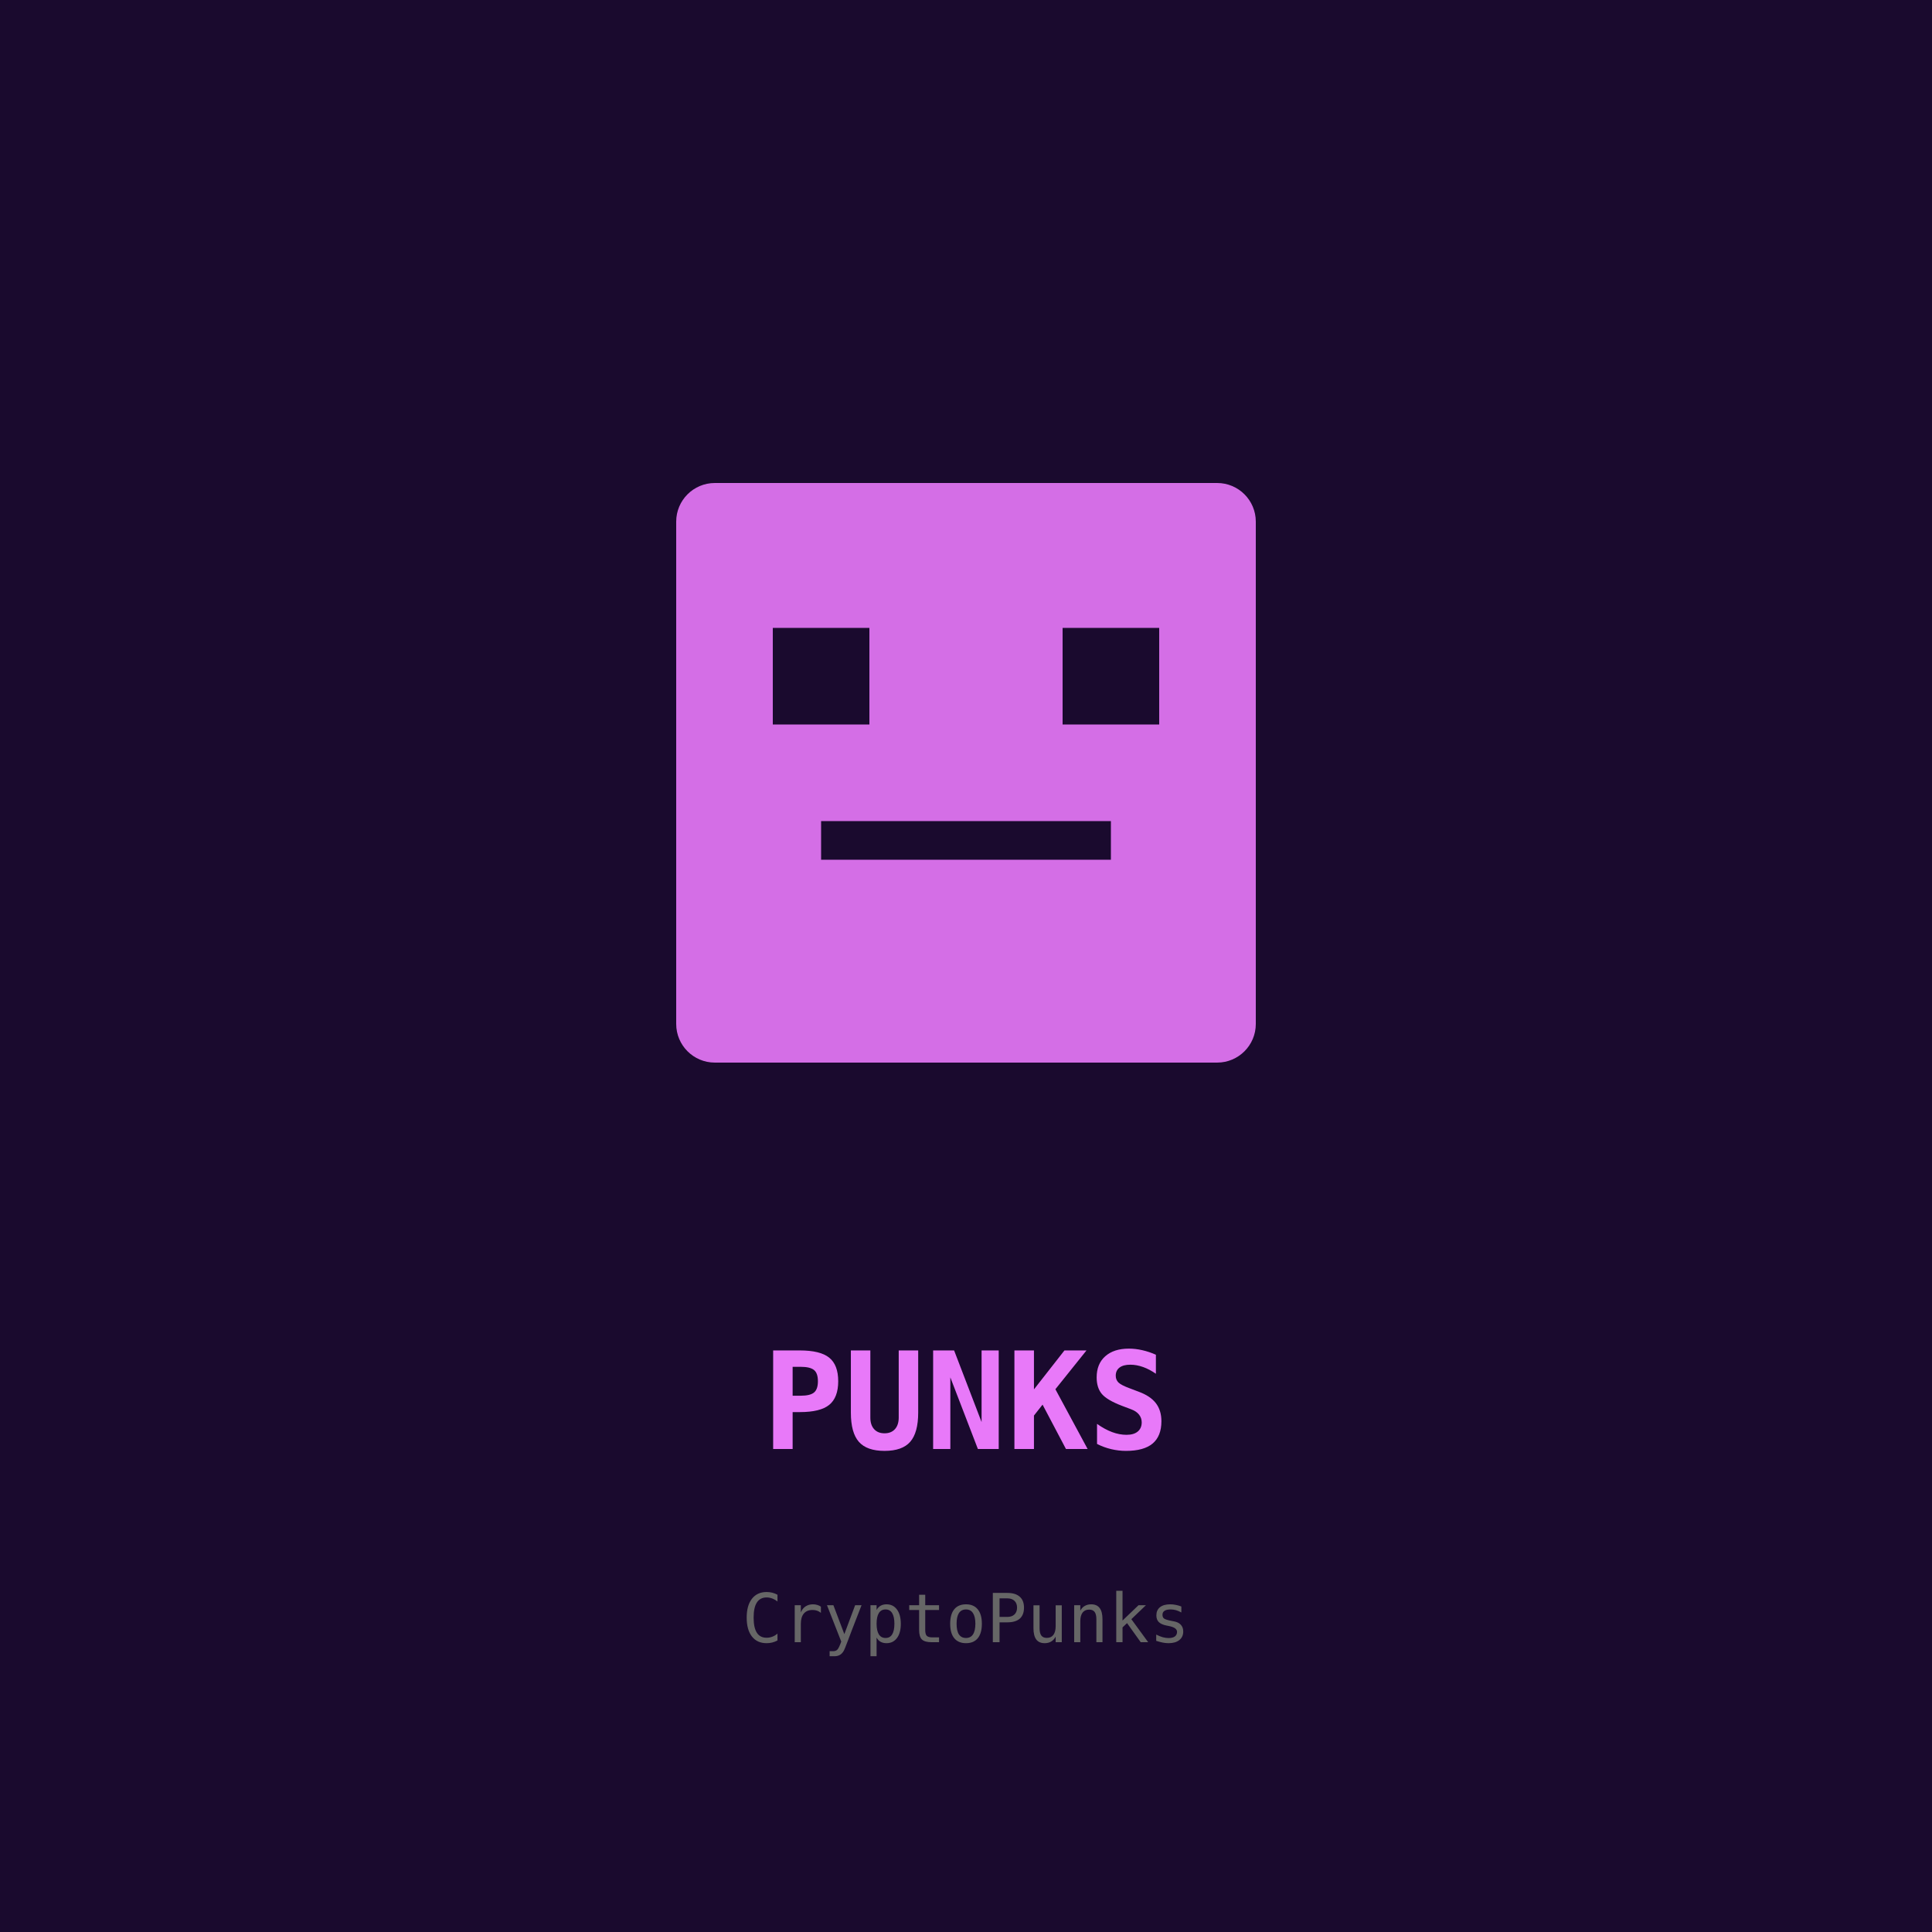
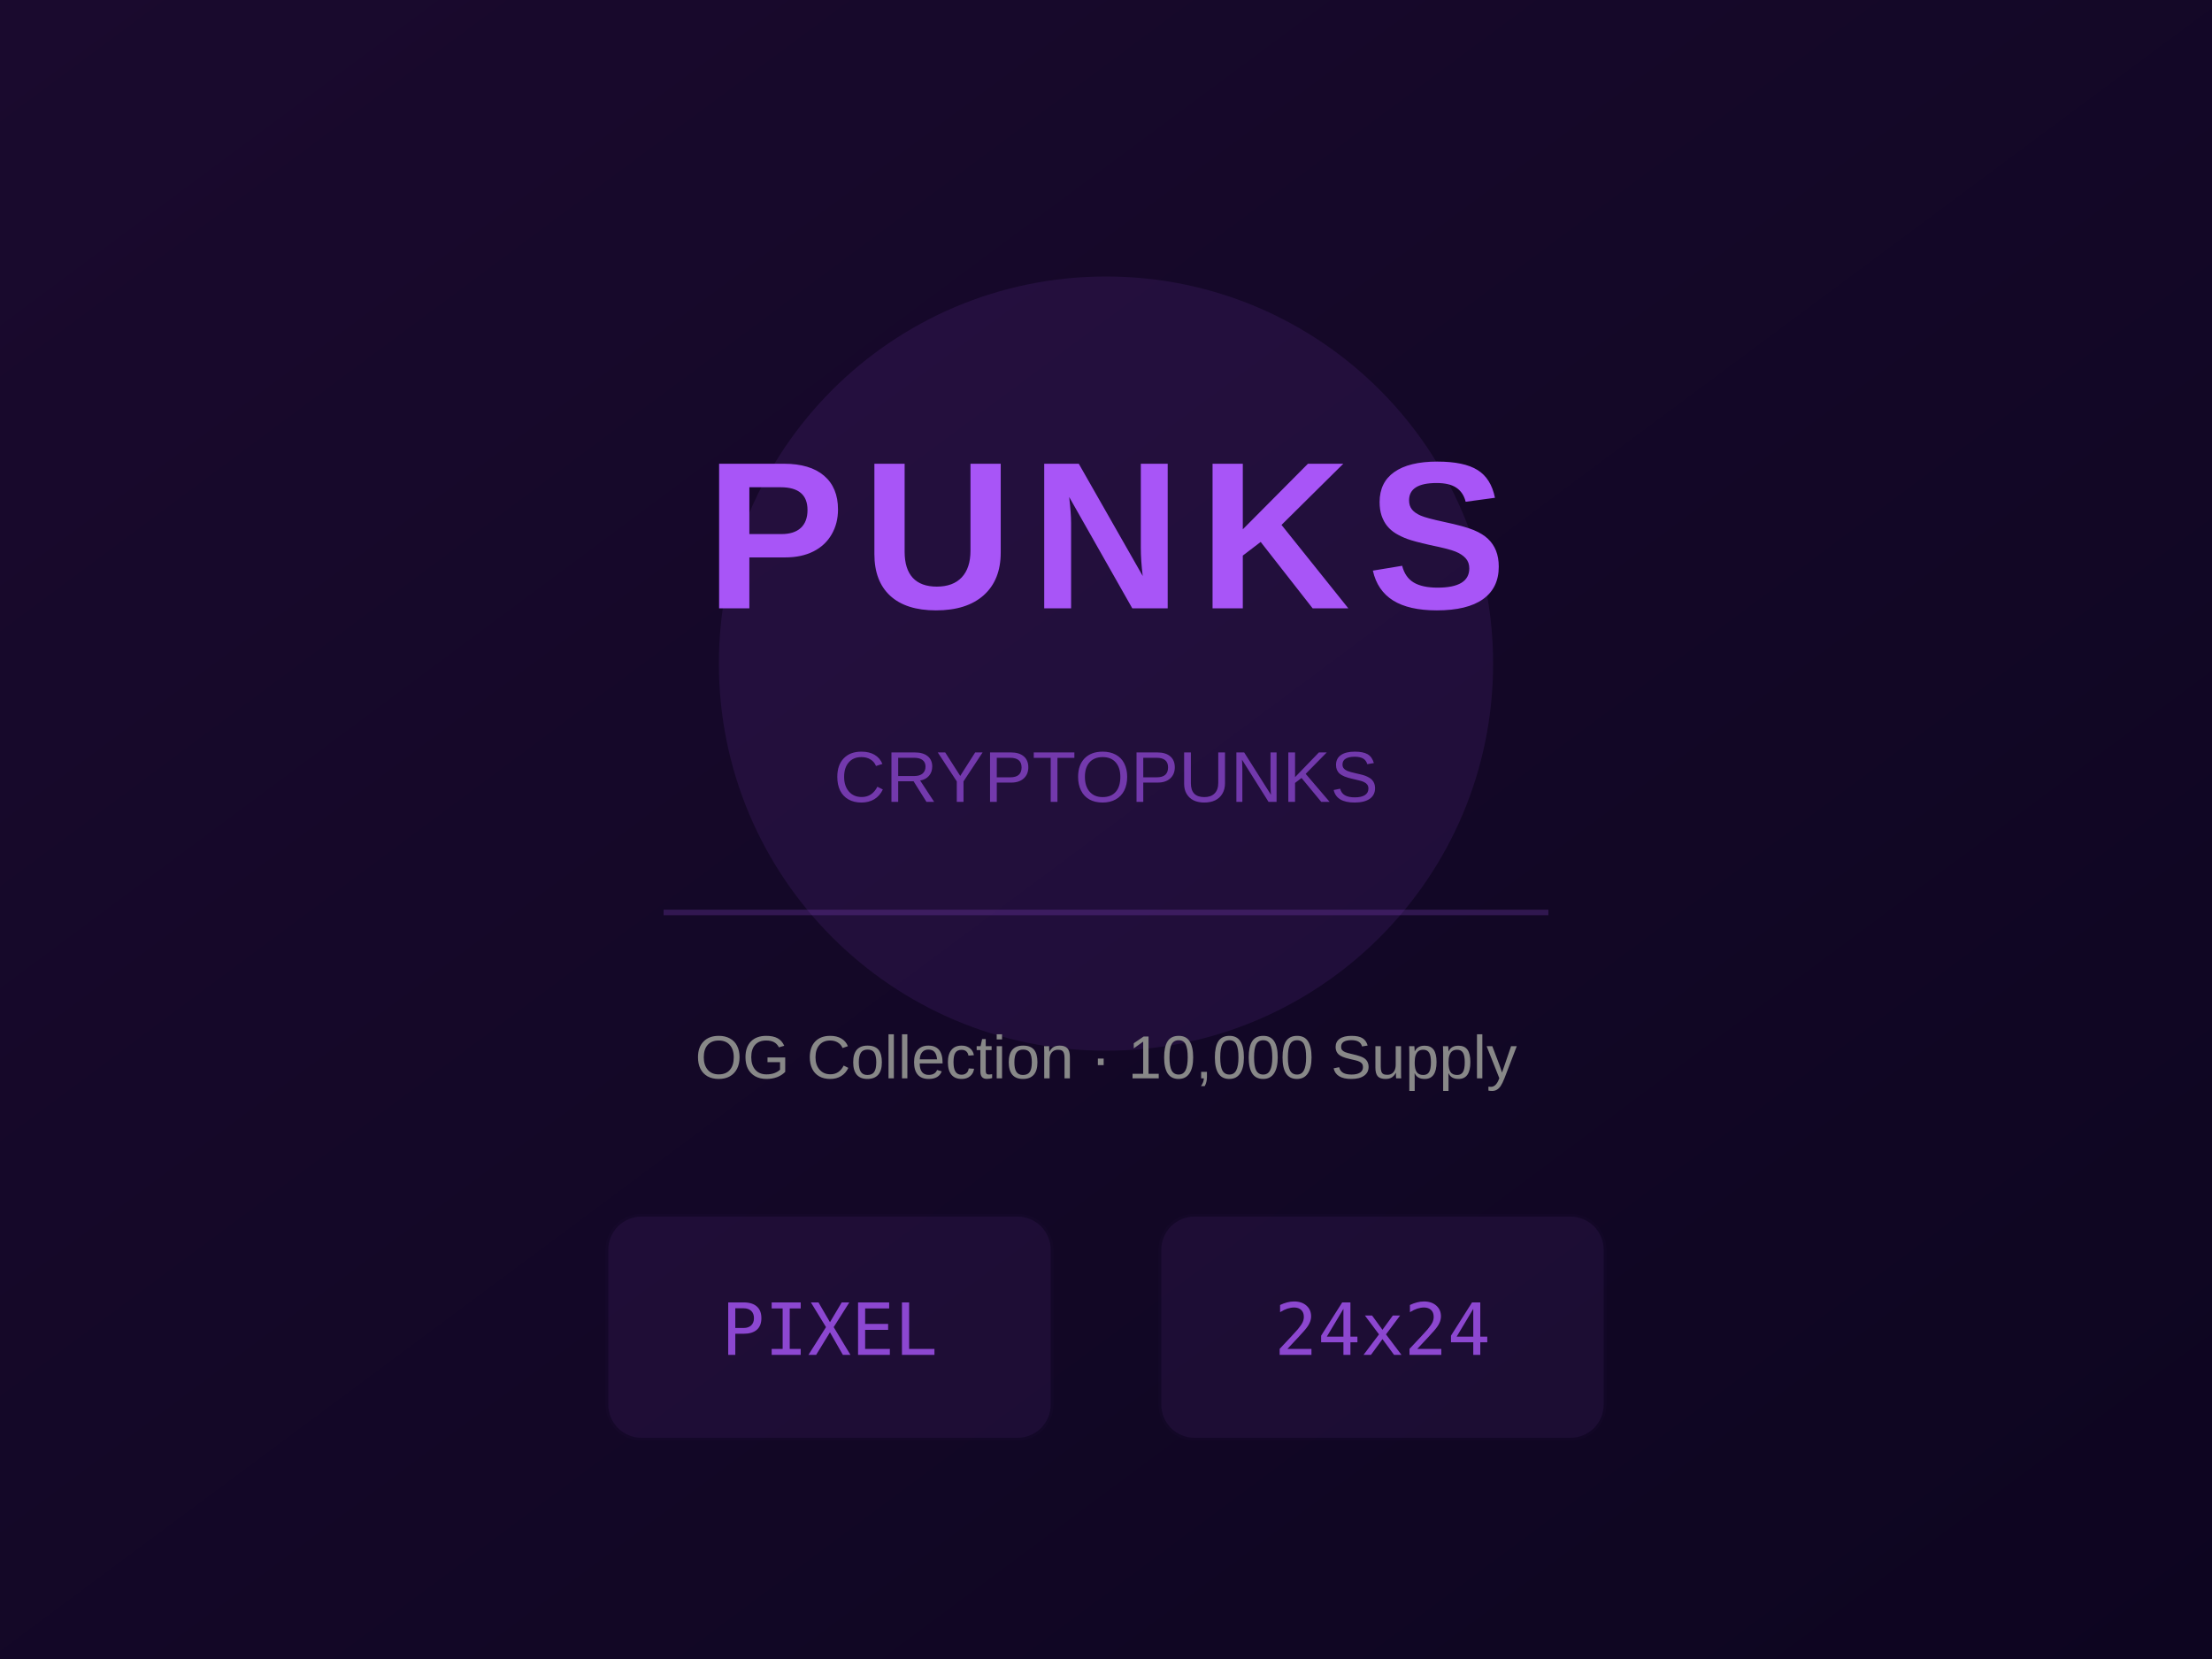
- <svg xmlns="http://www.w3.org/2000/svg" width="400" height="400" viewBox="0 0 400 400">
-   <rect width="400" height="400" fill="#1a0a2e" />
-   <rect x="140" y="100" width="120" height="120" rx="8" fill="#e879f9" opacity="0.9" />
-   <rect x="160" y="130" width="20" height="20" fill="#1a0a2e" />
-   <rect x="220" y="130" width="20" height="20" fill="#1a0a2e" />
-   <rect x="170" y="170" width="60" height="8" fill="#1a0a2e" />
-   <text x="200" y="300" text-anchor="middle" fill="#e879f9" font-family="monospace" font-size="28" font-weight="bold">PUNKS</text>
-   <text x="200" y="340" text-anchor="middle" fill="#666" font-family="monospace" font-size="14">CryptoPunks</text>
+ <svg xmlns="http://www.w3.org/2000/svg" width="400" height="300" viewBox="0 0 400 300">
+   <defs>
+     <linearGradient id="bg" x1="0" y1="0" x2="1" y2="1">
+       <stop offset="0%" stop-color="#1a0a2e" />
+       <stop offset="100%" stop-color="#0d0520" />
+     </linearGradient>
+   </defs>
+   <rect width="400" height="300" fill="url(#bg)" />
+   <circle cx="200" cy="120" r="70" fill="#a855f7" opacity="0.1" />
+   <text x="200" y="110" text-anchor="middle" fill="#a855f7" font-family="Arial,sans-serif" font-size="38" font-weight="900" letter-spacing="3">PUNKS</text>
+   <text x="200" y="145" text-anchor="middle" fill="#a855f7" font-family="Arial,sans-serif" font-size="13" opacity="0.6">CRYPTOPUNKS</text>
+   <line x1="120" y1="165" x2="280" y2="165" stroke="#a855f7" stroke-width="1" opacity="0.2" />
+   <text x="200" y="195" text-anchor="middle" fill="#888" font-family="Arial,sans-serif" font-size="11">OG Collection · 10,000 Supply</text>
+   <rect x="110" y="220" width="80" height="40" rx="6" fill="#a855f7" opacity="0.08" stroke="#a855f7" stroke-opacity="0.15" />
+   <rect x="210" y="220" width="80" height="40" rx="6" fill="#a855f7" opacity="0.08" stroke="#a855f7" stroke-opacity="0.15" />
+   <text x="150" y="245" text-anchor="middle" fill="#a855f7" font-family="monospace" font-size="13" opacity="0.8">PIXEL</text>
+   <text x="250" y="245" text-anchor="middle" fill="#a855f7" font-family="monospace" font-size="13" opacity="0.8">24x24</text>
</svg>
